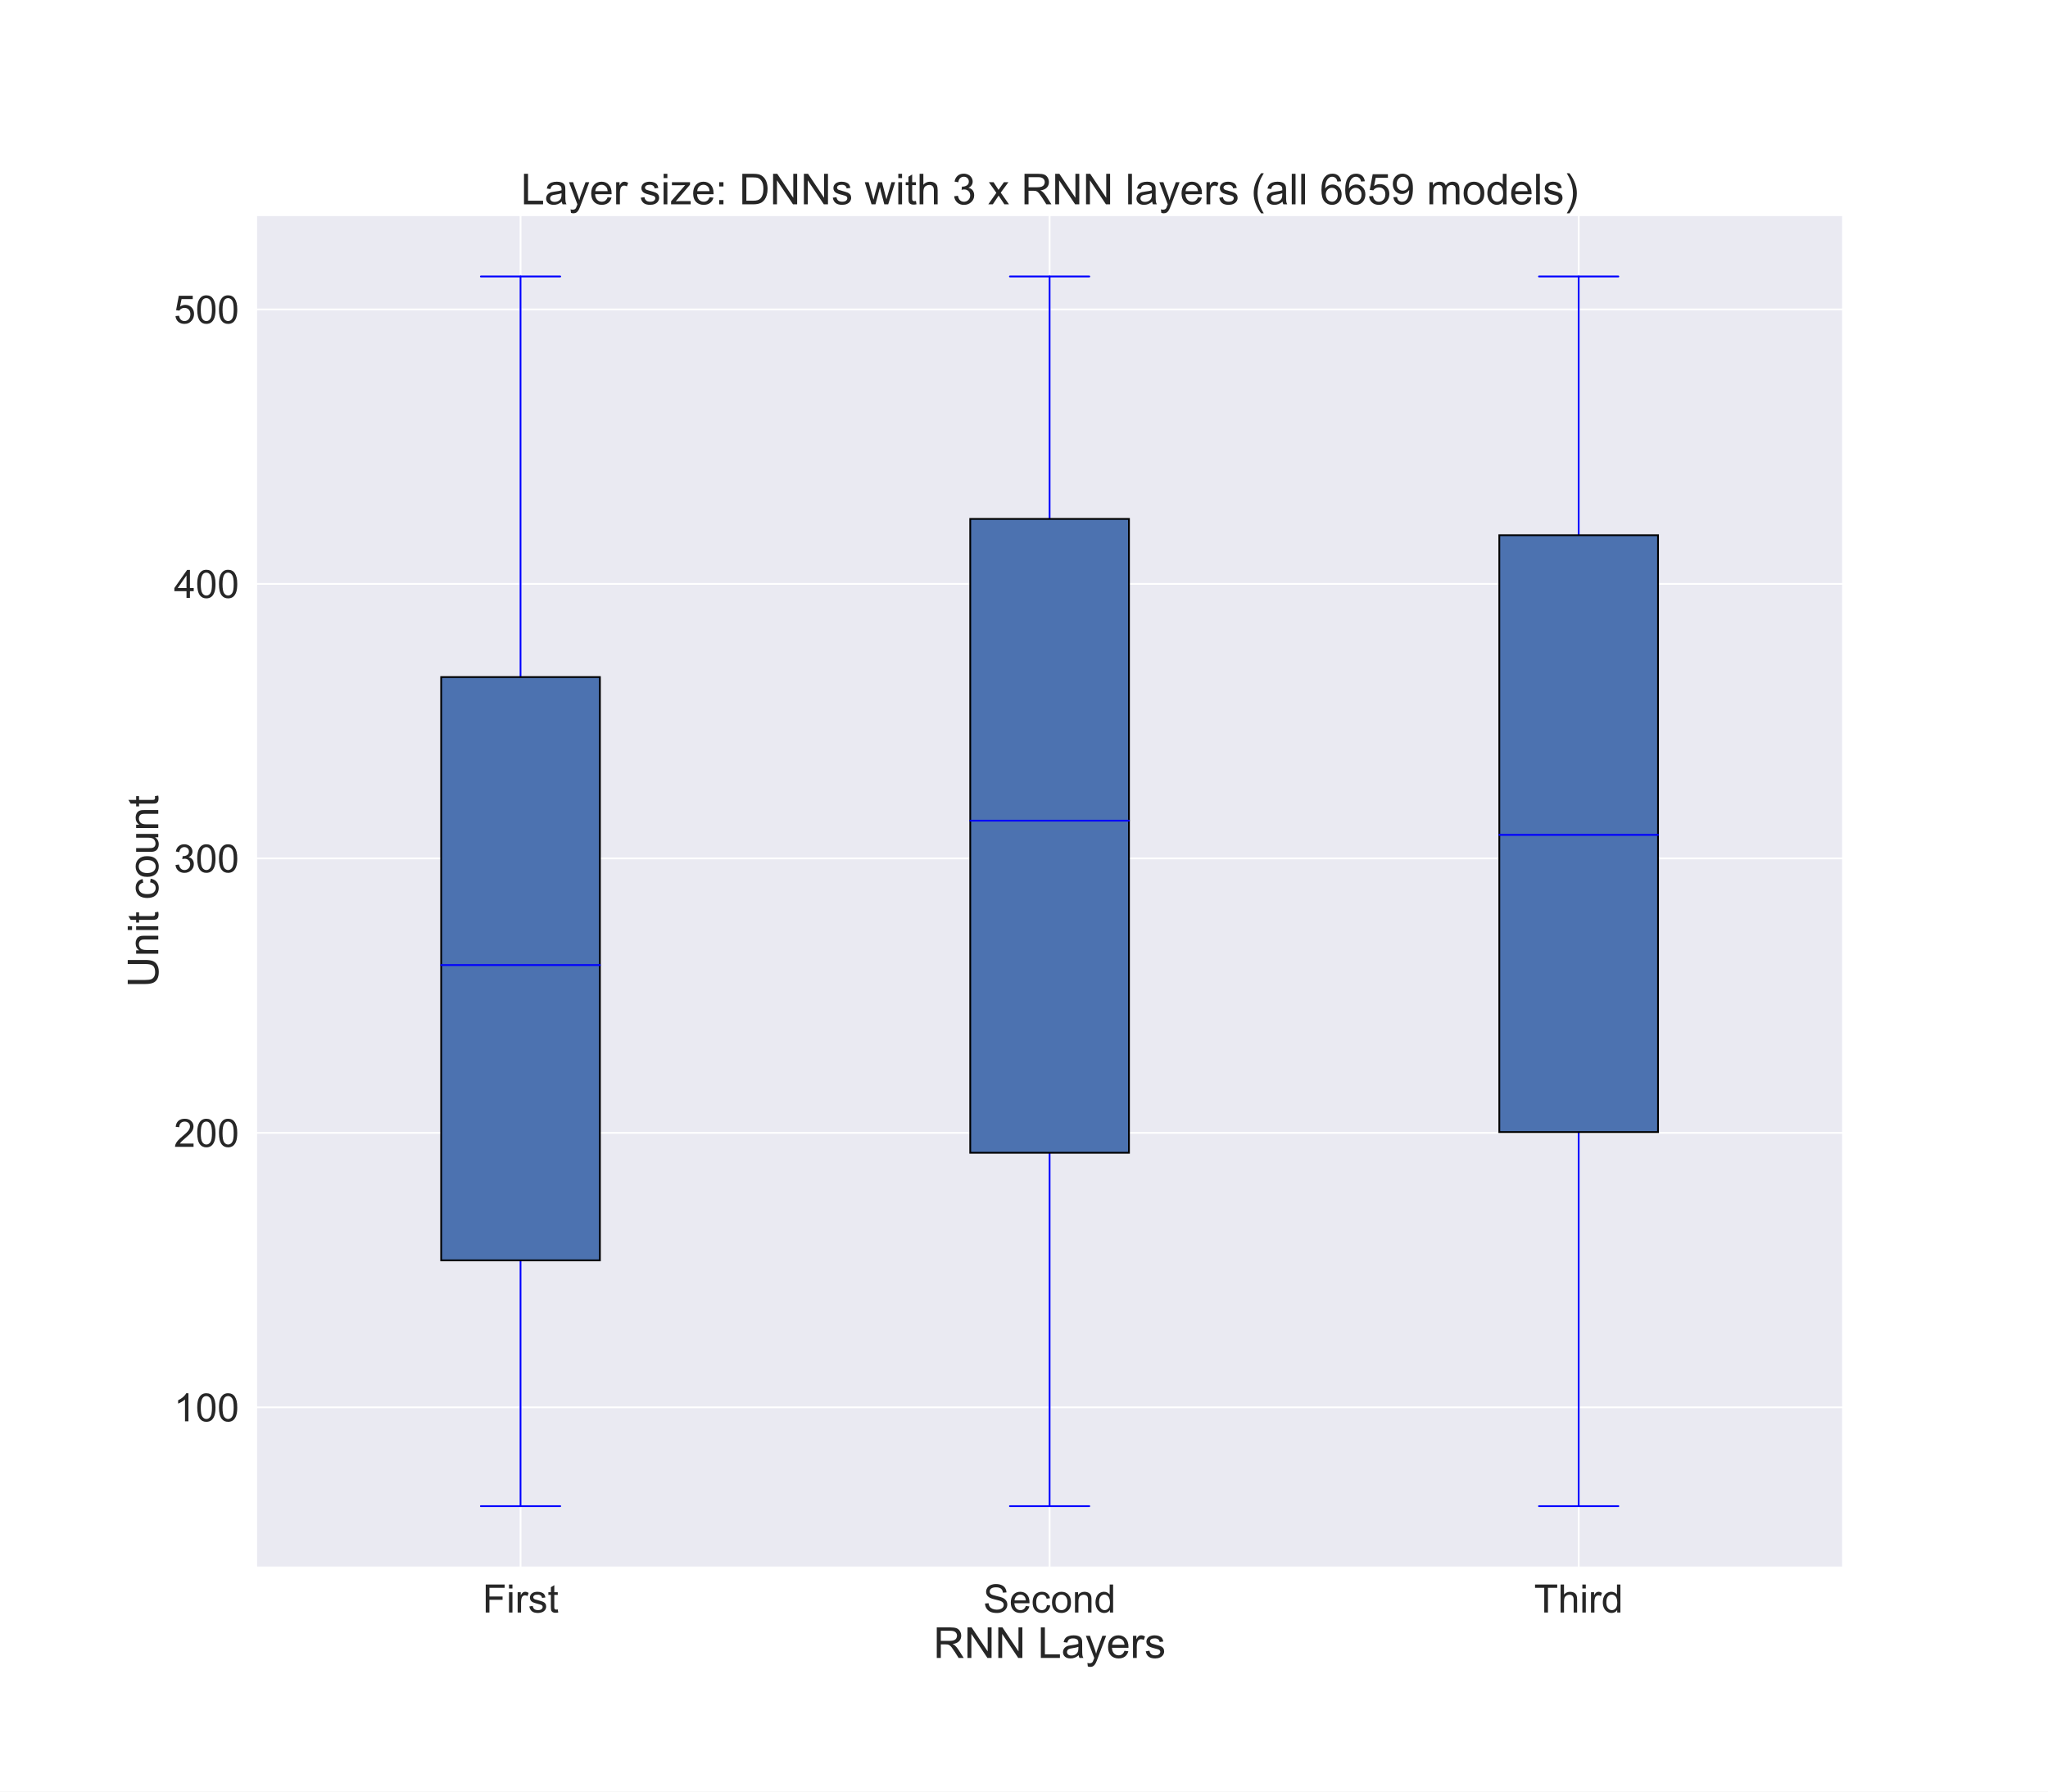
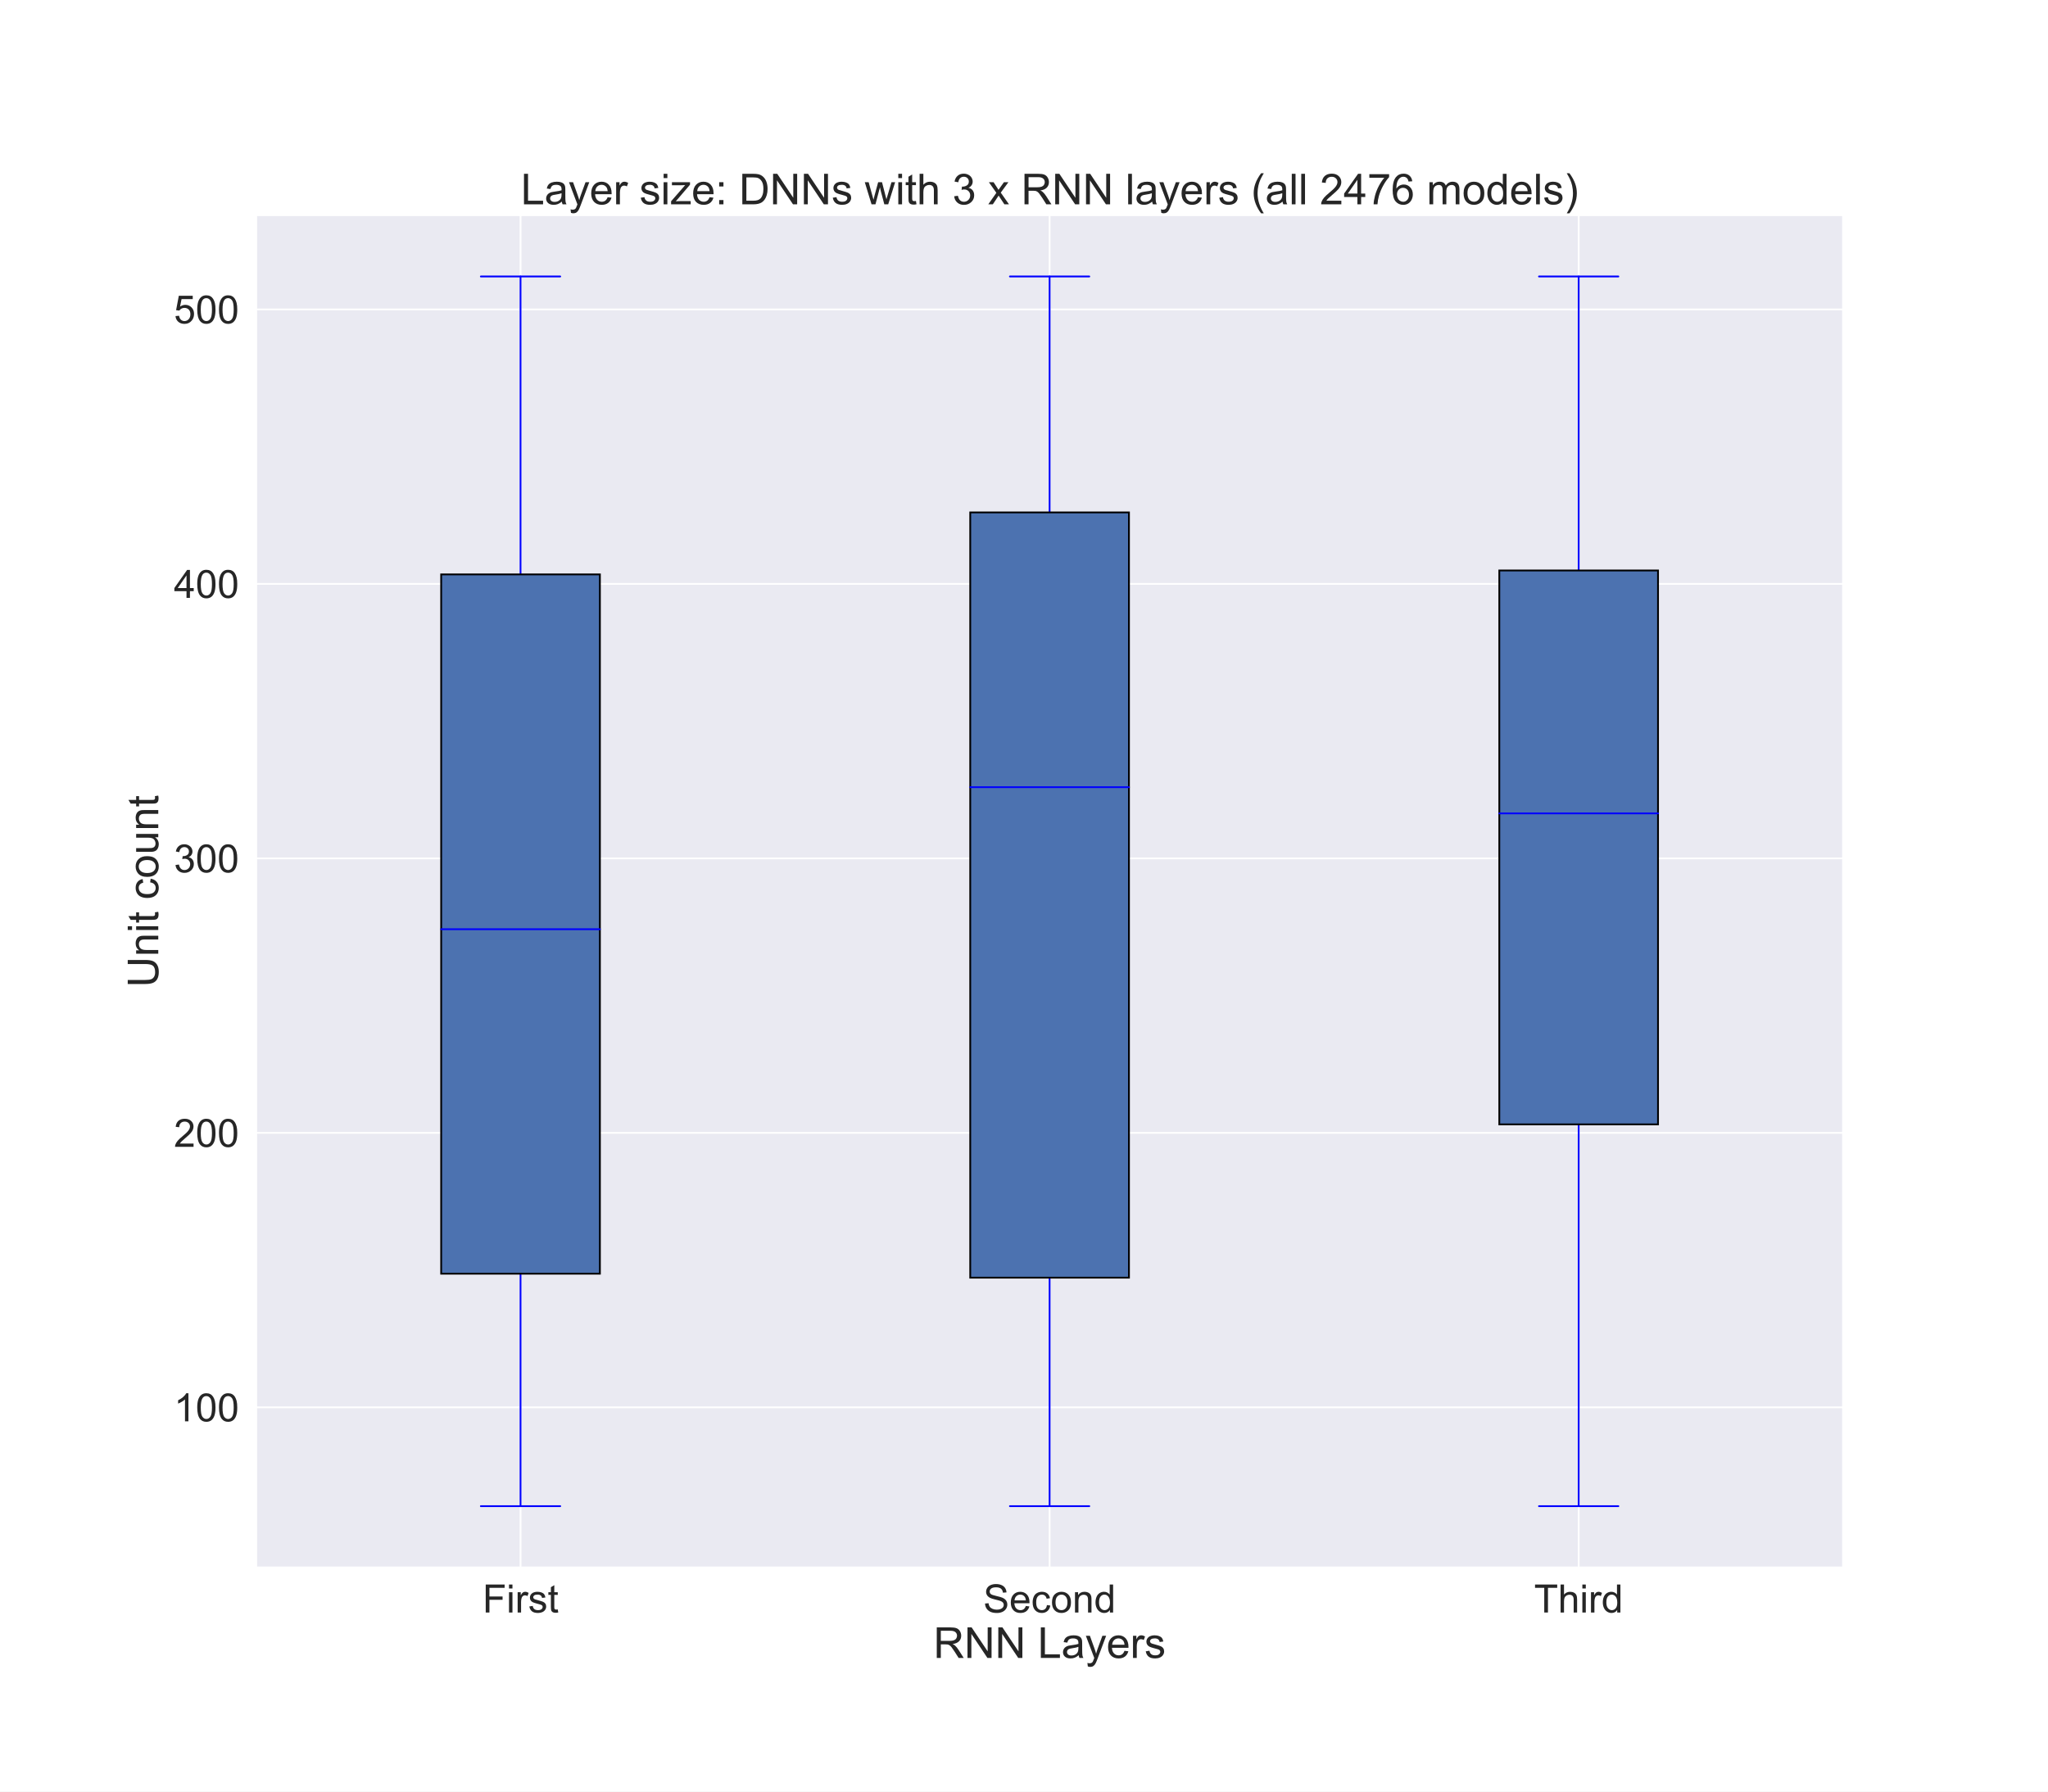
<svg xmlns="http://www.w3.org/2000/svg" xmlns:xlink="http://www.w3.org/1999/xlink" height="1008pt" version="1.1" viewBox="0 0 1152 1008" width="1152pt">
  <defs>
    <style type="text/css">
*{stroke-linecap:butt;stroke-linejoin:round;white-space:pre;}
  </style>
  </defs>
  <g id="figure_1">
    <g id="patch_1">
      <path d="M 0 1008  L 1152 1008  L 1152 0  L 0 0  z " style="fill:#ffffff;" />
    </g>
    <g id="axes_1">
      <g id="patch_2">
        <path d="M 144 882  L 1036.8 882  L 1036.8 120.96  L 144 120.96  z " style="fill:#eaeaf2;" />
      </g>
      <g id="matplotlib.axis_1">
        <g id="xtick_1">
          <g id="line2d_1">
-             <path clip-path="url(#p9c66d97018)" d="M 292.8 882  L 292.8 120.96  " style="fill:none;stroke:#ffffff;stroke-linecap:round;" />
+             <path clip-path="url(#p30a53de86e)" d="M 292.8 882  L 292.8 120.96  " style="fill:none;stroke:#ffffff;stroke-linecap:round;" />
          </g>
          <g id="text_1">
            <defs>
              <path d="M 8.203 0  L 8.203 71.578  L 56.5 71.578  L 56.5 63.141  L 17.672 63.141  L 17.672 40.969  L 51.266 40.969  L 51.266 32.516  L 17.672 32.516  L 17.672 0  z " id="ArialMT-70" />
              <path d="M 6.641 61.469  L 6.641 71.578  L 15.438 71.578  L 15.438 61.469  z M 6.641 0  L 6.641 51.859  L 15.438 51.859  L 15.438 0  z " id="ArialMT-105" />
              <path d="M 6.5 0  L 6.5 51.859  L 14.406 51.859  L 14.406 44  Q 17.438 49.516 20 51.266  Q 22.562 53.031 25.641 53.031  Q 30.078 53.031 34.672 50.203  L 31.641 42.047  Q 28.422 43.953 25.203 43.953  Q 22.312 43.953 20.016 42.219  Q 17.719 40.484 16.75 37.406  Q 15.281 32.719 15.281 27.156  L 15.281 0  z " id="ArialMT-114" />
              <path d="M 3.078 15.484  L 11.766 16.844  Q 12.5 11.625 15.844 8.844  Q 19.188 6.062 25.203 6.062  Q 31.25 6.062 34.172 8.516  Q 37.109 10.984 37.109 14.312  Q 37.109 17.281 34.516 19  Q 32.719 20.172 25.531 21.969  Q 15.875 24.422 12.141 26.203  Q 8.406 27.984 6.469 31.125  Q 4.547 34.281 4.547 38.094  Q 4.547 41.547 6.125 44.5  Q 7.719 47.469 10.453 49.422  Q 12.5 50.922 16.031 51.969  Q 19.578 53.031 23.641 53.031  Q 29.734 53.031 34.344 51.266  Q 38.969 49.516 41.156 46.5  Q 43.359 43.5 44.188 38.484  L 35.594 37.312  Q 35.016 41.312 32.203 43.547  Q 29.391 45.797 24.266 45.797  Q 18.219 45.797 15.625 43.797  Q 13.031 41.797 13.031 39.109  Q 13.031 37.406 14.109 36.031  Q 15.188 34.625 17.484 33.688  Q 18.797 33.203 25.25 31.453  Q 34.578 28.953 38.25 27.359  Q 41.938 25.781 44.031 22.75  Q 46.141 19.734 46.141 15.234  Q 46.141 10.844 43.578 6.953  Q 41.016 3.078 36.172 0.953  Q 31.344 -1.172 25.25 -1.172  Q 15.141 -1.172 9.844 3.031  Q 4.547 7.234 3.078 15.484  z " id="ArialMT-115" />
              <path d="M 25.781 7.859  L 27.047 0.094  Q 23.344 -0.688 20.406 -0.688  Q 15.625 -0.688 12.984 0.828  Q 10.359 2.344 9.281 4.812  Q 8.203 7.281 8.203 15.188  L 8.203 45.016  L 1.766 45.016  L 1.766 51.859  L 8.203 51.859  L 8.203 64.703  L 16.938 69.969  L 16.938 51.859  L 25.781 51.859  L 25.781 45.016  L 16.938 45.016  L 16.938 14.703  Q 16.938 10.938 17.406 9.859  Q 17.875 8.797 18.922 8.156  Q 19.969 7.516 21.922 7.516  Q 23.391 7.516 25.781 7.859  z " id="ArialMT-116" />
            </defs>
            <g style="fill:#262626;" transform="translate(271.4187 907.2472)scale(0.22 -0.22)">
              <use xlink:href="#ArialMT-70" />
              <use x="61.084" xlink:href="#ArialMT-105" />
              <use x="83.301" xlink:href="#ArialMT-114" />
              <use x="116.602" xlink:href="#ArialMT-115" />
              <use x="166.602" xlink:href="#ArialMT-116" />
            </g>
          </g>
        </g>
        <g id="xtick_2">
          <g id="line2d_2">
-             <path clip-path="url(#p9c66d97018)" d="M 590.4 882  L 590.4 120.96  " style="fill:none;stroke:#ffffff;stroke-linecap:round;" />
+             <path clip-path="url(#p30a53de86e)" d="M 590.4 882  L 590.4 120.96  " style="fill:none;stroke:#ffffff;stroke-linecap:round;" />
          </g>
          <g id="text_2">
            <defs>
              <path d="M 4.5 23  L 13.422 23.781  Q 14.062 18.406 16.375 14.969  Q 18.703 11.531 23.578 9.406  Q 28.469 7.281 34.578 7.281  Q 39.984 7.281 44.141 8.891  Q 48.297 10.5 50.312 13.297  Q 52.344 16.109 52.344 19.438  Q 52.344 22.797 50.391 25.312  Q 48.438 27.828 43.953 29.547  Q 41.062 30.672 31.203 33.031  Q 21.344 35.406 17.391 37.5  Q 12.25 40.188 9.734 44.156  Q 7.234 48.141 7.234 53.078  Q 7.234 58.5 10.297 63.203  Q 13.375 67.922 19.281 70.359  Q 25.203 72.797 32.422 72.797  Q 40.375 72.797 46.453 70.234  Q 52.547 67.672 55.812 62.688  Q 59.078 57.719 59.328 51.422  L 50.25 50.734  Q 49.516 57.516 45.281 60.984  Q 41.062 64.453 32.812 64.453  Q 24.219 64.453 20.281 61.297  Q 16.359 58.156 16.359 53.719  Q 16.359 49.859 19.141 47.359  Q 21.875 44.875 33.422 42.266  Q 44.969 39.656 49.266 37.703  Q 55.516 34.812 58.484 30.391  Q 61.469 25.984 61.469 20.219  Q 61.469 14.5 58.203 9.438  Q 54.938 4.391 48.797 1.578  Q 42.672 -1.219 35.016 -1.219  Q 25.297 -1.219 18.719 1.609  Q 12.156 4.438 8.422 10.125  Q 4.688 15.828 4.5 23  z " id="ArialMT-83" />
              <path d="M 42.094 16.703  L 51.172 15.578  Q 49.031 7.625 43.219 3.219  Q 37.406 -1.172 28.375 -1.172  Q 17 -1.172 10.328 5.828  Q 3.656 12.844 3.656 25.484  Q 3.656 38.578 10.391 45.797  Q 17.141 53.031 27.875 53.031  Q 38.281 53.031 44.875 45.953  Q 51.469 38.875 51.469 26.031  Q 51.469 25.25 51.422 23.688  L 12.75 23.688  Q 13.234 15.141 17.578 10.594  Q 21.922 6.062 28.422 6.062  Q 33.25 6.062 36.672 8.594  Q 40.094 11.141 42.094 16.703  z M 13.234 30.906  L 42.188 30.906  Q 41.609 37.453 38.875 40.719  Q 34.672 45.797 27.984 45.797  Q 21.922 45.797 17.797 41.75  Q 13.672 37.703 13.234 30.906  z " id="ArialMT-101" />
              <path d="M 40.438 19  L 49.078 17.875  Q 47.656 8.938 41.812 3.875  Q 35.984 -1.172 27.484 -1.172  Q 16.844 -1.172 10.375 5.781  Q 3.906 12.75 3.906 25.734  Q 3.906 34.125 6.688 40.422  Q 9.469 46.734 15.156 49.875  Q 20.844 53.031 27.547 53.031  Q 35.984 53.031 41.359 48.75  Q 46.734 44.484 48.25 36.625  L 39.703 35.297  Q 38.484 40.531 35.375 43.156  Q 32.281 45.797 27.875 45.797  Q 21.234 45.797 17.078 41.031  Q 12.938 36.281 12.938 25.984  Q 12.938 15.531 16.938 10.797  Q 20.953 6.062 27.391 6.062  Q 32.562 6.062 36.031 9.234  Q 39.5 12.406 40.438 19  z " id="ArialMT-99" />
              <path d="M 3.328 25.922  Q 3.328 40.328 11.328 47.266  Q 18.016 53.031 27.641 53.031  Q 38.328 53.031 45.109 46.016  Q 51.906 39.016 51.906 26.656  Q 51.906 16.656 48.906 10.906  Q 45.906 5.172 40.156 2  Q 34.422 -1.172 27.641 -1.172  Q 16.75 -1.172 10.031 5.812  Q 3.328 12.797 3.328 25.922  z M 12.359 25.922  Q 12.359 15.969 16.703 11.016  Q 21.047 6.062 27.641 6.062  Q 34.188 6.062 38.531 11.031  Q 42.875 16.016 42.875 26.219  Q 42.875 35.844 38.5 40.797  Q 34.125 45.75 27.641 45.75  Q 21.047 45.75 16.703 40.812  Q 12.359 35.891 12.359 25.922  z " id="ArialMT-111" />
              <path d="M 6.594 0  L 6.594 51.859  L 14.5 51.859  L 14.5 44.484  Q 20.219 53.031 31 53.031  Q 35.688 53.031 39.625 51.344  Q 43.562 49.656 45.516 46.922  Q 47.469 44.188 48.25 40.438  Q 48.734 37.984 48.734 31.891  L 48.734 0  L 39.938 0  L 39.938 31.547  Q 39.938 36.922 38.906 39.578  Q 37.891 42.234 35.281 43.812  Q 32.672 45.406 29.156 45.406  Q 23.531 45.406 19.453 41.844  Q 15.375 38.281 15.375 28.328  L 15.375 0  z " id="ArialMT-110" />
              <path d="M 40.234 0  L 40.234 6.547  Q 35.297 -1.172 25.734 -1.172  Q 19.531 -1.172 14.328 2.25  Q 9.125 5.672 6.266 11.797  Q 3.422 17.922 3.422 25.875  Q 3.422 33.641 6 39.969  Q 8.594 46.297 13.766 49.656  Q 18.953 53.031 25.344 53.031  Q 30.031 53.031 33.688 51.047  Q 37.359 49.078 39.656 45.906  L 39.656 71.578  L 48.391 71.578  L 48.391 0  z M 12.453 25.875  Q 12.453 15.922 16.641 10.984  Q 20.844 6.062 26.562 6.062  Q 32.328 6.062 36.344 10.766  Q 40.375 15.484 40.375 25.141  Q 40.375 35.797 36.266 40.766  Q 32.172 45.75 26.172 45.75  Q 20.312 45.75 16.375 40.969  Q 12.453 36.188 12.453 25.875  z " id="ArialMT-100" />
            </defs>
            <g style="fill:#262626;" transform="translate(553.0945 907.2472)scale(0.22 -0.22)">
              <use xlink:href="#ArialMT-83" />
              <use x="66.699" xlink:href="#ArialMT-101" />
              <use x="122.314" xlink:href="#ArialMT-99" />
              <use x="172.314" xlink:href="#ArialMT-111" />
              <use x="227.93" xlink:href="#ArialMT-110" />
              <use x="283.545" xlink:href="#ArialMT-100" />
            </g>
          </g>
        </g>
        <g id="xtick_3">
          <g id="line2d_3">
-             <path clip-path="url(#p9c66d97018)" d="M 888 882  L 888 120.96  " style="fill:none;stroke:#ffffff;stroke-linecap:round;" />
+             <path clip-path="url(#p30a53de86e)" d="M 888 882  L 888 120.96  " style="fill:none;stroke:#ffffff;stroke-linecap:round;" />
          </g>
          <g id="text_3">
            <defs>
              <path d="M 25.922 0  L 25.922 63.141  L 2.344 63.141  L 2.344 71.578  L 59.078 71.578  L 59.078 63.141  L 35.406 63.141  L 35.406 0  z " id="ArialMT-84" />
              <path d="M 6.594 0  L 6.594 71.578  L 15.375 71.578  L 15.375 45.906  Q 21.531 53.031 30.906 53.031  Q 36.672 53.031 40.922 50.75  Q 45.172 48.484 47 44.484  Q 48.828 40.484 48.828 32.859  L 48.828 0  L 40.047 0  L 40.047 32.859  Q 40.047 39.453 37.188 42.453  Q 34.328 45.453 29.109 45.453  Q 25.203 45.453 21.75 43.422  Q 18.312 41.406 16.844 37.938  Q 15.375 34.469 15.375 28.375  L 15.375 0  z " id="ArialMT-104" />
            </defs>
            <g style="fill:#262626;" transform="translate(862.9406 907.2472)scale(0.22 -0.22)">
              <use xlink:href="#ArialMT-84" />
              <use x="61.084" xlink:href="#ArialMT-104" />
              <use x="116.699" xlink:href="#ArialMT-105" />
              <use x="138.916" xlink:href="#ArialMT-114" />
              <use x="172.217" xlink:href="#ArialMT-100" />
            </g>
          </g>
        </g>
        <g id="text_4">
          <defs>
            <path d="M 7.859 0  L 7.859 71.578  L 39.594 71.578  Q 49.172 71.578 54.141 69.641  Q 59.125 67.719 62.109 62.828  Q 65.094 57.953 65.094 52.047  Q 65.094 44.438 60.156 39.203  Q 55.219 33.984 44.922 32.562  Q 48.688 30.766 50.641 29  Q 54.781 25.203 58.5 19.484  L 70.953 0  L 59.031 0  L 49.562 14.891  Q 45.406 21.344 42.719 24.75  Q 40.047 28.172 37.922 29.531  Q 35.797 30.906 33.594 31.453  Q 31.984 31.781 28.328 31.781  L 17.328 31.781  L 17.328 0  z M 17.328 39.984  L 37.703 39.984  Q 44.188 39.984 47.844 41.328  Q 51.516 42.672 53.422 45.625  Q 55.328 48.578 55.328 52.047  Q 55.328 57.125 51.641 60.391  Q 47.953 63.672 39.984 63.672  L 17.328 63.672  z " id="ArialMT-82" />
            <path d="M 7.625 0  L 7.625 71.578  L 17.328 71.578  L 54.938 15.375  L 54.938 71.578  L 64.016 71.578  L 64.016 0  L 54.297 0  L 16.703 56.25  L 16.703 0  z " id="ArialMT-78" />
            <path id="ArialMT-32" />
            <path d="M 7.328 0  L 7.328 71.578  L 16.797 71.578  L 16.797 8.453  L 52.047 8.453  L 52.047 0  z " id="ArialMT-76" />
            <path d="M 40.438 6.391  Q 35.547 2.25 31.031 0.531  Q 26.516 -1.172 21.344 -1.172  Q 12.797 -1.172 8.203 3  Q 3.609 7.172 3.609 13.672  Q 3.609 17.484 5.344 20.625  Q 7.078 23.781 9.891 25.688  Q 12.703 27.594 16.219 28.562  Q 18.797 29.25 24.031 29.891  Q 34.672 31.156 39.703 32.906  Q 39.75 34.719 39.75 35.203  Q 39.75 40.578 37.25 42.781  Q 33.891 45.75 27.25 45.75  Q 21.047 45.75 18.094 43.578  Q 15.141 41.406 13.719 35.891  L 5.125 37.062  Q 6.297 42.578 8.984 45.969  Q 11.672 49.359 16.75 51.188  Q 21.828 53.031 28.516 53.031  Q 35.156 53.031 39.297 51.469  Q 43.453 49.906 45.406 47.531  Q 47.359 45.172 48.141 41.547  Q 48.578 39.312 48.578 33.453  L 48.578 21.734  Q 48.578 9.469 49.141 6.219  Q 49.703 2.984 51.375 0  L 42.188 0  Q 40.828 2.734 40.438 6.391  z M 39.703 26.031  Q 34.906 24.078 25.344 22.703  Q 19.922 21.922 17.672 20.938  Q 15.438 19.969 14.203 18.094  Q 12.984 16.219 12.984 13.922  Q 12.984 10.406 15.641 8.062  Q 18.312 5.719 23.438 5.719  Q 28.516 5.719 32.469 7.938  Q 36.422 10.156 38.281 14.016  Q 39.703 17 39.703 22.797  z " id="ArialMT-97" />
            <path d="M 6.203 -19.969  L 5.219 -11.719  Q 8.109 -12.5 10.25 -12.5  Q 13.188 -12.5 14.938 -11.516  Q 16.703 -10.547 17.828 -8.797  Q 18.656 -7.469 20.516 -2.25  Q 20.75 -1.516 21.297 -0.094  L 1.609 51.859  L 11.078 51.859  L 21.875 21.828  Q 23.969 16.109 25.641 9.812  Q 27.156 15.875 29.25 21.625  L 40.328 51.859  L 49.125 51.859  L 29.391 -0.875  Q 26.219 -9.422 24.469 -12.641  Q 22.125 -17 19.094 -19.016  Q 16.062 -21.047 11.859 -21.047  Q 9.328 -21.047 6.203 -19.969  z " id="ArialMT-121" />
          </defs>
          <g style="fill:#262626;" transform="translate(525.0525 932.7984)scale(0.24 -0.24)">
            <use xlink:href="#ArialMT-82" />
            <use x="72.217" xlink:href="#ArialMT-78" />
            <use x="144.434" xlink:href="#ArialMT-78" />
            <use x="216.65" xlink:href="#ArialMT-32" />
            <use x="244.434" xlink:href="#ArialMT-76" />
            <use x="300.049" xlink:href="#ArialMT-97" />
            <use x="355.664" xlink:href="#ArialMT-121" />
            <use x="405.664" xlink:href="#ArialMT-101" />
            <use x="461.279" xlink:href="#ArialMT-114" />
            <use x="494.58" xlink:href="#ArialMT-115" />
          </g>
        </g>
      </g>
      <g id="matplotlib.axis_2">
        <g id="ytick_1">
          <g id="line2d_4">
-             <path clip-path="url(#p9c66d97018)" d="M 144 791.812  L 1036.8 791.812  " style="fill:none;stroke:#ffffff;stroke-linecap:round;" />
+             <path clip-path="url(#p30a53de86e)" d="M 144 791.812  L 1036.8 791.812  " style="fill:none;stroke:#ffffff;stroke-linecap:round;" />
          </g>
          <g id="text_5">
            <defs>
              <path d="M 37.25 0  L 28.469 0  L 28.469 56  Q 25.297 52.984 20.141 49.953  Q 14.984 46.922 10.891 45.406  L 10.891 53.906  Q 18.266 57.375 23.781 62.297  Q 29.297 67.234 31.594 71.875  L 37.25 71.875  z " id="ArialMT-49" />
              <path d="M 4.156 35.297  Q 4.156 48 6.766 55.734  Q 9.375 63.484 14.516 67.672  Q 19.672 71.875 27.484 71.875  Q 33.25 71.875 37.594 69.547  Q 41.938 67.234 44.766 62.859  Q 47.609 58.5 49.219 52.219  Q 50.828 45.953 50.828 35.297  Q 50.828 22.703 48.234 14.969  Q 45.656 7.234 40.5 3  Q 35.359 -1.219 27.484 -1.219  Q 17.141 -1.219 11.234 6.203  Q 4.156 15.141 4.156 35.297  z M 13.188 35.297  Q 13.188 17.672 17.312 11.828  Q 21.438 6 27.484 6  Q 33.547 6 37.672 11.859  Q 41.797 17.719 41.797 35.297  Q 41.797 52.984 37.672 58.781  Q 33.547 64.594 27.391 64.594  Q 21.344 64.594 17.719 59.469  Q 13.188 52.938 13.188 35.297  z " id="ArialMT-48" />
            </defs>
            <g style="fill:#262626;" transform="translate(97.79781 799.6854)scale(0.22 -0.22)">
              <use xlink:href="#ArialMT-49" />
              <use x="55.615" xlink:href="#ArialMT-48" />
              <use x="111.23" xlink:href="#ArialMT-48" />
            </g>
          </g>
        </g>
        <g id="ytick_2">
          <g id="line2d_5">
-             <path clip-path="url(#p9c66d97018)" d="M 144 637.38  L 1036.8 637.38  " style="fill:none;stroke:#ffffff;stroke-linecap:round;" />
+             <path clip-path="url(#p30a53de86e)" d="M 144 637.38  L 1036.8 637.38  " style="fill:none;stroke:#ffffff;stroke-linecap:round;" />
          </g>
          <g id="text_6">
            <defs>
              <path d="M 50.344 8.453  L 50.344 0  L 3.031 0  Q 2.938 3.172 4.047 6.109  Q 5.859 10.938 9.828 15.625  Q 13.812 20.312 21.344 26.469  Q 33.016 36.031 37.109 41.625  Q 41.219 47.219 41.219 52.203  Q 41.219 57.422 37.469 61  Q 33.734 64.594 27.734 64.594  Q 21.391 64.594 17.578 60.781  Q 13.766 56.984 13.719 50.25  L 4.688 51.172  Q 5.609 61.281 11.656 66.578  Q 17.719 71.875 27.938 71.875  Q 38.234 71.875 44.234 66.156  Q 50.25 60.453 50.25 52  Q 50.25 47.703 48.484 43.547  Q 46.734 39.406 42.656 34.812  Q 38.578 30.219 29.109 22.219  Q 21.188 15.578 18.938 13.203  Q 16.703 10.844 15.234 8.453  z " id="ArialMT-50" />
            </defs>
            <g style="fill:#262626;" transform="translate(97.79781 645.2536)scale(0.22 -0.22)">
              <use xlink:href="#ArialMT-50" />
              <use x="55.615" xlink:href="#ArialMT-48" />
              <use x="111.23" xlink:href="#ArialMT-48" />
            </g>
          </g>
        </g>
        <g id="ytick_3">
          <g id="line2d_6">
-             <path clip-path="url(#p9c66d97018)" d="M 144 482.948  L 1036.8 482.948  " style="fill:none;stroke:#ffffff;stroke-linecap:round;" />
+             <path clip-path="url(#p30a53de86e)" d="M 144 482.948  L 1036.8 482.948  " style="fill:none;stroke:#ffffff;stroke-linecap:round;" />
          </g>
          <g id="text_7">
            <defs>
              <path d="M 4.203 18.891  L 12.984 20.062  Q 14.5 12.594 18.141 9.297  Q 21.781 6 27 6  Q 33.203 6 37.469 10.297  Q 41.75 14.594 41.75 20.953  Q 41.75 27 37.797 30.922  Q 33.844 34.859 27.734 34.859  Q 25.25 34.859 21.531 33.891  L 22.516 41.609  Q 23.391 41.5 23.922 41.5  Q 29.547 41.5 34.031 44.422  Q 38.531 47.359 38.531 53.469  Q 38.531 58.297 35.25 61.469  Q 31.984 64.656 26.812 64.656  Q 21.688 64.656 18.266 61.422  Q 14.844 58.203 13.875 51.766  L 5.078 53.328  Q 6.688 62.156 12.391 67.016  Q 18.109 71.875 26.609 71.875  Q 32.469 71.875 37.391 69.359  Q 42.328 66.844 44.938 62.5  Q 47.562 58.156 47.562 53.266  Q 47.562 48.641 45.062 44.828  Q 42.578 41.016 37.703 38.766  Q 44.047 37.312 47.562 32.688  Q 51.078 28.078 51.078 21.141  Q 51.078 11.766 44.234 5.25  Q 37.406 -1.266 26.953 -1.266  Q 17.531 -1.266 11.297 4.344  Q 5.078 9.969 4.203 18.891  z " id="ArialMT-51" />
            </defs>
            <g style="fill:#262626;" transform="translate(97.79781 490.8218)scale(0.22 -0.22)">
              <use xlink:href="#ArialMT-51" />
              <use x="55.615" xlink:href="#ArialMT-48" />
              <use x="111.23" xlink:href="#ArialMT-48" />
            </g>
          </g>
        </g>
        <g id="ytick_4">
          <g id="line2d_7">
-             <path clip-path="url(#p9c66d97018)" d="M 144 328.516  L 1036.8 328.516  " style="fill:none;stroke:#ffffff;stroke-linecap:round;" />
+             <path clip-path="url(#p30a53de86e)" d="M 144 328.516  L 1036.8 328.516  " style="fill:none;stroke:#ffffff;stroke-linecap:round;" />
          </g>
          <g id="text_8">
            <defs>
              <path d="M 32.328 0  L 32.328 17.141  L 1.266 17.141  L 1.266 25.203  L 33.938 71.578  L 41.109 71.578  L 41.109 25.203  L 50.781 25.203  L 50.781 17.141  L 41.109 17.141  L 41.109 0  z M 32.328 25.203  L 32.328 57.469  L 9.906 25.203  z " id="ArialMT-52" />
            </defs>
            <g style="fill:#262626;" transform="translate(97.79781 336.39)scale(0.22 -0.22)">
              <use xlink:href="#ArialMT-52" />
              <use x="55.615" xlink:href="#ArialMT-48" />
              <use x="111.23" xlink:href="#ArialMT-48" />
            </g>
          </g>
        </g>
        <g id="ytick_5">
          <g id="line2d_8">
-             <path clip-path="url(#p9c66d97018)" d="M 144 174.085  L 1036.8 174.085  " style="fill:none;stroke:#ffffff;stroke-linecap:round;" />
+             <path clip-path="url(#p30a53de86e)" d="M 144 174.085  L 1036.8 174.085  " style="fill:none;stroke:#ffffff;stroke-linecap:round;" />
          </g>
          <g id="text_9">
            <defs>
              <path d="M 4.156 18.75  L 13.375 19.531  Q 14.406 12.797 18.141 9.391  Q 21.875 6 27.156 6  Q 33.5 6 37.891 10.781  Q 42.281 15.578 42.281 23.484  Q 42.281 31 38.062 35.344  Q 33.844 39.703 27 39.703  Q 22.75 39.703 19.328 37.766  Q 15.922 35.844 13.969 32.766  L 5.719 33.844  L 12.641 70.609  L 48.25 70.609  L 48.25 62.203  L 19.672 62.203  L 15.828 42.969  Q 22.266 47.469 29.344 47.469  Q 38.719 47.469 45.156 40.969  Q 51.609 34.469 51.609 24.266  Q 51.609 14.547 45.953 7.469  Q 39.062 -1.219 27.156 -1.219  Q 17.391 -1.219 11.203 4.25  Q 5.031 9.719 4.156 18.75  z " id="ArialMT-53" />
            </defs>
            <g style="fill:#262626;" transform="translate(97.79781 181.9581)scale(0.22 -0.22)">
              <use xlink:href="#ArialMT-53" />
              <use x="55.615" xlink:href="#ArialMT-48" />
              <use x="111.23" xlink:href="#ArialMT-48" />
            </g>
          </g>
        </g>
        <g id="text_10">
          <defs>
            <path d="M 54.688 71.578  L 64.156 71.578  L 64.156 30.219  Q 64.156 19.438 61.719 13.078  Q 59.281 6.734 52.906 2.75  Q 46.531 -1.219 36.188 -1.219  Q 26.125 -1.219 19.719 2.25  Q 13.328 5.719 10.594 12.281  Q 7.859 18.844 7.859 30.219  L 7.859 71.578  L 17.328 71.578  L 17.328 30.281  Q 17.328 20.953 19.062 16.531  Q 20.797 12.109 25.016 9.719  Q 29.25 7.328 35.359 7.328  Q 45.797 7.328 50.234 12.062  Q 54.688 16.797 54.688 30.281  z " id="ArialMT-85" />
            <path d="M 40.578 0  L 40.578 7.625  Q 34.516 -1.172 24.125 -1.172  Q 19.531 -1.172 15.547 0.578  Q 11.578 2.344 9.641 5  Q 7.719 7.672 6.938 11.531  Q 6.391 14.109 6.391 19.734  L 6.391 51.859  L 15.188 51.859  L 15.188 23.094  Q 15.188 16.219 15.719 13.812  Q 16.547 10.359 19.234 8.375  Q 21.922 6.391 25.875 6.391  Q 29.828 6.391 33.297 8.422  Q 36.766 10.453 38.203 13.938  Q 39.656 17.438 39.656 24.078  L 39.656 51.859  L 48.438 51.859  L 48.438 0  z " id="ArialMT-117" />
          </defs>
          <g style="fill:#262626;" transform="translate(89.02781 555.5063)rotate(-90)scale(0.24 -0.24)">
            <use xlink:href="#ArialMT-85" />
            <use x="72.217" xlink:href="#ArialMT-110" />
            <use x="127.832" xlink:href="#ArialMT-105" />
            <use x="150.049" xlink:href="#ArialMT-116" />
            <use x="177.832" xlink:href="#ArialMT-32" />
            <use x="205.615" xlink:href="#ArialMT-99" />
            <use x="255.615" xlink:href="#ArialMT-111" />
            <use x="311.23" xlink:href="#ArialMT-117" />
            <use x="366.846" xlink:href="#ArialMT-110" />
            <use x="422.461" xlink:href="#ArialMT-116" />
          </g>
        </g>
      </g>
      <g id="line2d_9">
-         <path clip-path="url(#p9c66d97018)" d="M 292.8 709.104  L 292.8 847.407  " style="fill:none;stroke:#0000ff;stroke-linecap:round;" />
+         <path clip-path="url(#p30a53de86e)" d="M 292.8 716.618  L 292.8 847.407  " style="fill:none;stroke:#0000ff;stroke-linecap:round;" />
      </g>
      <g id="line2d_10">
-         <path clip-path="url(#p9c66d97018)" d="M 292.8 380.936  L 292.8 155.553  " style="fill:none;stroke:#0000ff;stroke-linecap:round;" />
+         <path clip-path="url(#p30a53de86e)" d="M 292.8 323.177  L 292.8 155.553  " style="fill:none;stroke:#0000ff;stroke-linecap:round;" />
      </g>
      <g id="line2d_11">
-         <path clip-path="url(#p9c66d97018)" d="M 270.48 847.407  L 315.12 847.407  " style="fill:none;stroke:#0000ff;stroke-linecap:round;" />
+         <path clip-path="url(#p30a53de86e)" d="M 270.48 847.407  L 315.12 847.407  " style="fill:none;stroke:#0000ff;stroke-linecap:round;" />
      </g>
      <g id="line2d_12">
-         <path clip-path="url(#p9c66d97018)" d="M 270.48 155.553  L 315.12 155.553  " style="fill:none;stroke:#0000ff;stroke-linecap:round;" />
+         <path clip-path="url(#p30a53de86e)" d="M 270.48 155.553  L 315.12 155.553  " style="fill:none;stroke:#0000ff;stroke-linecap:round;" />
      </g>
      <g id="line2d_13" />
      <g id="line2d_14">
-         <path clip-path="url(#p9c66d97018)" d="M 590.4 648.585  L 590.4 847.407  " style="fill:none;stroke:#0000ff;stroke-linecap:round;" />
+         <path clip-path="url(#p30a53de86e)" d="M 590.4 718.846  L 590.4 847.407  " style="fill:none;stroke:#0000ff;stroke-linecap:round;" />
      </g>
      <g id="line2d_15">
-         <path clip-path="url(#p9c66d97018)" d="M 590.4 291.965  L 590.4 155.553  " style="fill:none;stroke:#0000ff;stroke-linecap:round;" />
+         <path clip-path="url(#p30a53de86e)" d="M 590.4 288.298  L 590.4 155.553  " style="fill:none;stroke:#0000ff;stroke-linecap:round;" />
      </g>
      <g id="line2d_16">
-         <path clip-path="url(#p9c66d97018)" d="M 568.08 847.407  L 612.72 847.407  " style="fill:none;stroke:#0000ff;stroke-linecap:round;" />
+         <path clip-path="url(#p30a53de86e)" d="M 568.08 847.407  L 612.72 847.407  " style="fill:none;stroke:#0000ff;stroke-linecap:round;" />
      </g>
      <g id="line2d_17">
-         <path clip-path="url(#p9c66d97018)" d="M 568.08 155.553  L 612.72 155.553  " style="fill:none;stroke:#0000ff;stroke-linecap:round;" />
+         <path clip-path="url(#p30a53de86e)" d="M 568.08 155.553  L 612.72 155.553  " style="fill:none;stroke:#0000ff;stroke-linecap:round;" />
      </g>
      <g id="line2d_18" />
      <g id="line2d_19">
-         <path clip-path="url(#p9c66d97018)" d="M 888 636.934  L 888 847.407  " style="fill:none;stroke:#0000ff;stroke-linecap:round;" />
+         <path clip-path="url(#p30a53de86e)" d="M 888 632.605  L 888 847.407  " style="fill:none;stroke:#0000ff;stroke-linecap:round;" />
      </g>
      <g id="line2d_20">
-         <path clip-path="url(#p9c66d97018)" d="M 888 301.113  L 888 155.553  " style="fill:none;stroke:#0000ff;stroke-linecap:round;" />
+         <path clip-path="url(#p30a53de86e)" d="M 888 320.97  L 888 155.553  " style="fill:none;stroke:#0000ff;stroke-linecap:round;" />
      </g>
      <g id="line2d_21">
-         <path clip-path="url(#p9c66d97018)" d="M 865.68 847.407  L 910.32 847.407  " style="fill:none;stroke:#0000ff;stroke-linecap:round;" />
+         <path clip-path="url(#p30a53de86e)" d="M 865.68 847.407  L 910.32 847.407  " style="fill:none;stroke:#0000ff;stroke-linecap:round;" />
      </g>
      <g id="line2d_22">
-         <path clip-path="url(#p9c66d97018)" d="M 865.68 155.553  L 910.32 155.553  " style="fill:none;stroke:#0000ff;stroke-linecap:round;" />
+         <path clip-path="url(#p30a53de86e)" d="M 865.68 155.553  L 910.32 155.553  " style="fill:none;stroke:#0000ff;stroke-linecap:round;" />
      </g>
      <g id="line2d_23" />
      <g id="patch_3">
-         <path clip-path="url(#p9c66d97018)" d="M 248.16 709.104  L 337.44 709.104  L 337.44 380.936  L 248.16 380.936  L 248.16 709.104  z " style="fill:#4c72b0;stroke:#000000;stroke-linejoin:miter;" />
+         <path clip-path="url(#p30a53de86e)" d="M 248.16 716.618  L 337.44 716.618  L 337.44 323.177  L 248.16 323.177  L 248.16 716.618  z " style="fill:#4c72b0;stroke:#000000;stroke-linejoin:miter;" />
      </g>
      <g id="patch_4">
-         <path clip-path="url(#p9c66d97018)" d="M 545.76 648.585  L 635.04 648.585  L 635.04 291.965  L 545.76 291.965  L 545.76 648.585  z " style="fill:#4c72b0;stroke:#000000;stroke-linejoin:miter;" />
+         <path clip-path="url(#p30a53de86e)" d="M 545.76 718.846  L 635.04 718.846  L 635.04 288.298  L 545.76 288.298  L 545.76 718.846  z " style="fill:#4c72b0;stroke:#000000;stroke-linejoin:miter;" />
      </g>
      <g id="patch_5">
-         <path clip-path="url(#p9c66d97018)" d="M 843.36 636.934  L 932.64 636.934  L 932.64 301.113  L 843.36 301.113  L 843.36 636.934  z " style="fill:#4c72b0;stroke:#000000;stroke-linejoin:miter;" />
+         <path clip-path="url(#p30a53de86e)" d="M 843.36 632.605  L 932.64 632.605  L 932.64 320.97  L 843.36 320.97  L 843.36 632.605  z " style="fill:#4c72b0;stroke:#000000;stroke-linejoin:miter;" />
      </g>
      <g id="line2d_24">
-         <path clip-path="url(#p9c66d97018)" d="M 248.16 542.968  L 337.44 542.968  " style="fill:none;stroke:#0000ff;stroke-linecap:round;" />
+         <path clip-path="url(#p30a53de86e)" d="M 248.16 522.802  L 337.44 522.802  " style="fill:none;stroke:#0000ff;stroke-linecap:round;" />
      </g>
      <g id="line2d_25">
-         <path clip-path="url(#p9c66d97018)" d="M 545.76 461.718  L 635.04 461.718  " style="fill:none;stroke:#0000ff;stroke-linecap:round;" />
+         <path clip-path="url(#p30a53de86e)" d="M 545.76 442.886  L 635.04 442.886  " style="fill:none;stroke:#0000ff;stroke-linecap:round;" />
      </g>
      <g id="line2d_26">
-         <path clip-path="url(#p9c66d97018)" d="M 843.36 469.723  L 932.64 469.723  " style="fill:none;stroke:#0000ff;stroke-linecap:round;" />
+         <path clip-path="url(#p30a53de86e)" d="M 843.36 457.633  L 932.64 457.633  " style="fill:none;stroke:#0000ff;stroke-linecap:round;" />
      </g>
      <g id="patch_6">
        <path d="M 144 882  L 144 120.96  " style="fill:none;stroke:#ffffff;stroke-linecap:square;stroke-linejoin:miter;stroke-width:1.25;" />
      </g>
      <g id="patch_7">
        <path d="M 1036.8 882  L 1036.8 120.96  " style="fill:none;stroke:#ffffff;stroke-linecap:square;stroke-linejoin:miter;stroke-width:1.25;" />
      </g>
      <g id="patch_8">
        <path d="M 144 882  L 1036.8 882  " style="fill:none;stroke:#ffffff;stroke-linecap:square;stroke-linejoin:miter;stroke-width:1.25;" />
      </g>
      <g id="patch_9">
        <path d="M 144 120.96  L 1036.8 120.96  " style="fill:none;stroke:#ffffff;stroke-linecap:square;stroke-linejoin:miter;stroke-width:1.25;" />
      </g>
      <g id="text_11">
        <defs>
          <path d="M 1.953 0  L 1.953 7.125  L 34.969 45.016  Q 29.344 44.734 25.047 44.734  L 3.906 44.734  L 3.906 51.859  L 46.297 51.859  L 46.297 46.047  L 18.219 13.141  L 12.797 7.125  Q 18.703 7.562 23.875 7.562  L 47.859 7.562  L 47.859 0  z " id="ArialMT-122" />
          <path d="M 9.031 41.844  L 9.031 51.859  L 19.047 51.859  L 19.047 41.844  z M 9.031 0  L 9.031 10.016  L 19.047 10.016  L 19.047 0  z " id="ArialMT-58" />
          <path d="M 7.719 0  L 7.719 71.578  L 32.375 71.578  Q 40.719 71.578 45.125 70.562  Q 51.266 69.141 55.609 65.438  Q 61.281 60.641 64.078 53.188  Q 66.891 45.75 66.891 36.188  Q 66.891 28.031 64.984 21.734  Q 63.094 15.438 60.109 11.297  Q 57.125 7.172 53.578 4.797  Q 50.047 2.438 45.047 1.219  Q 40.047 0 33.547 0  z M 17.188 8.453  L 32.469 8.453  Q 39.547 8.453 43.578 9.766  Q 47.609 11.078 50 13.484  Q 53.375 16.844 55.25 22.531  Q 57.125 28.219 57.125 36.328  Q 57.125 47.562 53.438 53.594  Q 49.75 59.625 44.484 61.672  Q 40.672 63.141 32.234 63.141  L 17.188 63.141  z " id="ArialMT-68" />
          <path d="M 16.156 0  L 0.297 51.859  L 9.375 51.859  L 17.625 21.922  L 20.703 10.797  Q 20.906 11.625 23.391 21.484  L 31.641 51.859  L 40.672 51.859  L 48.438 21.781  L 51.031 11.859  L 54 21.875  L 62.891 51.859  L 71.438 51.859  L 55.219 0  L 46.094 0  L 37.844 31.062  L 35.844 39.891  L 25.344 0  z " id="ArialMT-119" />
          <path d="M 0.734 0  L 19.672 26.953  L 2.156 51.859  L 13.141 51.859  L 21.094 39.703  Q 23.344 36.234 24.703 33.891  Q 26.859 37.109 28.656 39.594  L 37.406 51.859  L 47.906 51.859  L 29.984 27.438  L 49.266 0  L 38.484 0  L 27.828 16.109  L 25 20.453  L 11.375 0  z " id="ArialMT-120" />
          <path d="M 6.391 0  L 6.391 71.578  L 15.188 71.578  L 15.188 0  z " id="ArialMT-108" />
          <path d="M 23.391 -21.047  Q 16.109 -11.859 11.078 0.438  Q 6.062 12.75 6.062 25.922  Q 6.062 37.547 9.812 48.188  Q 14.203 60.547 23.391 72.797  L 29.688 72.797  Q 23.781 62.641 21.875 58.297  Q 18.891 51.562 17.188 44.234  Q 15.094 35.109 15.094 25.875  Q 15.094 2.391 29.688 -21.047  z " id="ArialMT-40" />
+           <path d="M 4.734 62.203  L 4.734 70.656  L 51.078 70.656  L 51.078 63.812  Q 44.234 56.547 37.516 44.484  Q 30.812 32.422 27.156 19.672  Q 24.516 10.688 23.781 0  L 14.75 0  Q 14.891 8.453 18.062 20.406  Q 21.234 32.375 27.172 43.484  Q 33.109 54.594 39.797 62.203  z " id="ArialMT-55" />
          <path d="M 49.75 54.047  L 41.016 53.375  Q 39.844 58.547 37.703 60.891  Q 34.125 64.656 28.906 64.656  Q 24.703 64.656 21.531 62.312  Q 17.391 59.281 14.984 53.469  Q 12.594 47.656 12.5 36.922  Q 15.672 41.75 20.266 44.094  Q 24.859 46.438 29.891 46.438  Q 38.672 46.438 44.844 39.969  Q 51.031 33.5 51.031 23.25  Q 51.031 16.5 48.125 10.719  Q 45.219 4.938 40.141 1.859  Q 35.062 -1.219 28.609 -1.219  Q 17.625 -1.219 10.688 6.859  Q 3.766 14.938 3.766 33.5  Q 3.766 54.25 11.422 63.672  Q 18.109 71.875 29.438 71.875  Q 37.891 71.875 43.281 67.141  Q 48.688 62.406 49.75 54.047  z M 13.875 23.188  Q 13.875 18.656 15.797 14.5  Q 17.719 10.359 21.188 8.172  Q 24.656 6 28.469 6  Q 34.031 6 38.031 10.484  Q 42.047 14.984 42.047 22.703  Q 42.047 30.125 38.078 34.391  Q 34.125 38.672 28.125 38.672  Q 22.172 38.672 18.016 34.391  Q 13.875 30.125 13.875 23.188  z " id="ArialMT-54" />
-           <path d="M 5.469 16.547  L 13.922 17.328  Q 14.984 11.375 18.016 8.688  Q 21.047 6 25.781 6  Q 29.828 6 32.875 7.859  Q 35.938 9.719 37.891 12.812  Q 39.844 15.922 41.156 21.188  Q 42.484 26.469 42.484 31.938  Q 42.484 32.516 42.438 33.688  Q 39.797 29.5 35.234 26.875  Q 30.672 24.266 25.344 24.266  Q 16.453 24.266 10.297 30.703  Q 4.156 37.156 4.156 47.703  Q 4.156 58.594 10.578 65.234  Q 17 71.875 26.656 71.875  Q 33.641 71.875 39.422 68.109  Q 45.219 64.359 48.219 57.391  Q 51.219 50.438 51.219 37.25  Q 51.219 23.531 48.234 15.406  Q 45.266 7.281 39.375 3.031  Q 33.5 -1.219 25.594 -1.219  Q 17.188 -1.219 11.859 3.438  Q 6.547 8.109 5.469 16.547  z M 41.453 48.141  Q 41.453 55.719 37.422 60.156  Q 33.406 64.594 27.734 64.594  Q 21.875 64.594 17.531 59.812  Q 13.188 55.031 13.188 47.406  Q 13.188 40.578 17.312 36.297  Q 21.438 32.031 27.484 32.031  Q 33.594 32.031 37.516 36.297  Q 41.453 40.578 41.453 48.141  z " id="ArialMT-57" />
          <path d="M 6.594 0  L 6.594 51.859  L 14.453 51.859  L 14.453 44.578  Q 16.891 48.391 20.938 50.703  Q 25 53.031 30.172 53.031  Q 35.938 53.031 39.625 50.641  Q 43.312 48.25 44.828 43.953  Q 50.984 53.031 60.844 53.031  Q 68.562 53.031 72.703 48.75  Q 76.859 44.484 76.859 35.594  L 76.859 0  L 68.109 0  L 68.109 32.672  Q 68.109 37.938 67.25 40.25  Q 66.406 42.578 64.156 43.984  Q 61.922 45.406 58.891 45.406  Q 53.422 45.406 49.797 41.766  Q 46.188 38.141 46.188 30.125  L 46.188 0  L 37.406 0  L 37.406 33.688  Q 37.406 39.547 35.25 42.469  Q 33.109 45.406 28.219 45.406  Q 24.516 45.406 21.359 43.453  Q 18.219 41.5 16.797 37.734  Q 15.375 33.984 15.375 26.906  L 15.375 0  z " id="ArialMT-109" />
          <path d="M 12.359 -21.047  L 6.062 -21.047  Q 20.656 2.391 20.656 25.875  Q 20.656 35.062 18.562 44.094  Q 16.891 51.422 13.922 58.156  Q 12.016 62.547 6.062 72.797  L 12.359 72.797  Q 21.531 60.547 25.922 48.188  Q 29.688 37.547 29.688 25.922  Q 29.688 12.75 24.625 0.438  Q 19.578 -11.859 12.359 -21.047  z " id="ArialMT-41" />
        </defs>
        <g style="fill:#262626;" transform="translate(292.9856 114.96)scale(0.24 -0.24)">
          <use xlink:href="#ArialMT-76" />
          <use x="55.615" xlink:href="#ArialMT-97" />
          <use x="111.23" xlink:href="#ArialMT-121" />
          <use x="161.23" xlink:href="#ArialMT-101" />
          <use x="216.846" xlink:href="#ArialMT-114" />
          <use x="250.146" xlink:href="#ArialMT-32" />
          <use x="277.93" xlink:href="#ArialMT-115" />
          <use x="327.93" xlink:href="#ArialMT-105" />
          <use x="350.146" xlink:href="#ArialMT-122" />
          <use x="400.146" xlink:href="#ArialMT-101" />
          <use x="455.762" xlink:href="#ArialMT-58" />
          <use x="483.545" xlink:href="#ArialMT-32" />
          <use x="511.328" xlink:href="#ArialMT-68" />
          <use x="583.545" xlink:href="#ArialMT-78" />
          <use x="655.762" xlink:href="#ArialMT-78" />
          <use x="727.979" xlink:href="#ArialMT-115" />
          <use x="777.979" xlink:href="#ArialMT-32" />
          <use x="805.762" xlink:href="#ArialMT-119" />
          <use x="877.979" xlink:href="#ArialMT-105" />
          <use x="900.195" xlink:href="#ArialMT-116" />
          <use x="927.979" xlink:href="#ArialMT-104" />
          <use x="983.594" xlink:href="#ArialMT-32" />
          <use x="1011.377" xlink:href="#ArialMT-51" />
          <use x="1066.992" xlink:href="#ArialMT-32" />
          <use x="1094.775" xlink:href="#ArialMT-120" />
          <use x="1144.775" xlink:href="#ArialMT-32" />
          <use x="1172.559" xlink:href="#ArialMT-82" />
          <use x="1244.775" xlink:href="#ArialMT-78" />
          <use x="1316.992" xlink:href="#ArialMT-78" />
          <use x="1389.209" xlink:href="#ArialMT-32" />
          <use x="1416.992" xlink:href="#ArialMT-108" />
          <use x="1439.209" xlink:href="#ArialMT-97" />
          <use x="1494.824" xlink:href="#ArialMT-121" />
          <use x="1544.824" xlink:href="#ArialMT-101" />
          <use x="1600.439" xlink:href="#ArialMT-114" />
          <use x="1633.74" xlink:href="#ArialMT-115" />
          <use x="1683.74" xlink:href="#ArialMT-32" />
          <use x="1711.523" xlink:href="#ArialMT-40" />
          <use x="1744.824" xlink:href="#ArialMT-97" />
          <use x="1800.439" xlink:href="#ArialMT-108" />
          <use x="1822.656" xlink:href="#ArialMT-108" />
          <use x="1844.873" xlink:href="#ArialMT-32" />
-           <use x="1872.656" xlink:href="#ArialMT-54" />
-           <use x="1928.271" xlink:href="#ArialMT-54" />
-           <use x="1983.887" xlink:href="#ArialMT-53" />
-           <use x="2039.502" xlink:href="#ArialMT-57" />
+           <use x="1872.656" xlink:href="#ArialMT-50" />
+           <use x="1928.271" xlink:href="#ArialMT-52" />
+           <use x="1983.887" xlink:href="#ArialMT-55" />
+           <use x="2039.502" xlink:href="#ArialMT-54" />
          <use x="2095.117" xlink:href="#ArialMT-32" />
          <use x="2122.9" xlink:href="#ArialMT-109" />
          <use x="2206.201" xlink:href="#ArialMT-111" />
          <use x="2261.816" xlink:href="#ArialMT-100" />
          <use x="2317.432" xlink:href="#ArialMT-101" />
          <use x="2373.047" xlink:href="#ArialMT-108" />
          <use x="2395.264" xlink:href="#ArialMT-115" />
          <use x="2445.264" xlink:href="#ArialMT-41" />
        </g>
      </g>
    </g>
  </g>
  <defs>
-     <clipPath id="p9c66d97018">
+     <clipPath id="p30a53de86e">
      <rect height="761.04" width="892.8" x="144" y="120.96" />
    </clipPath>
  </defs>
</svg>
